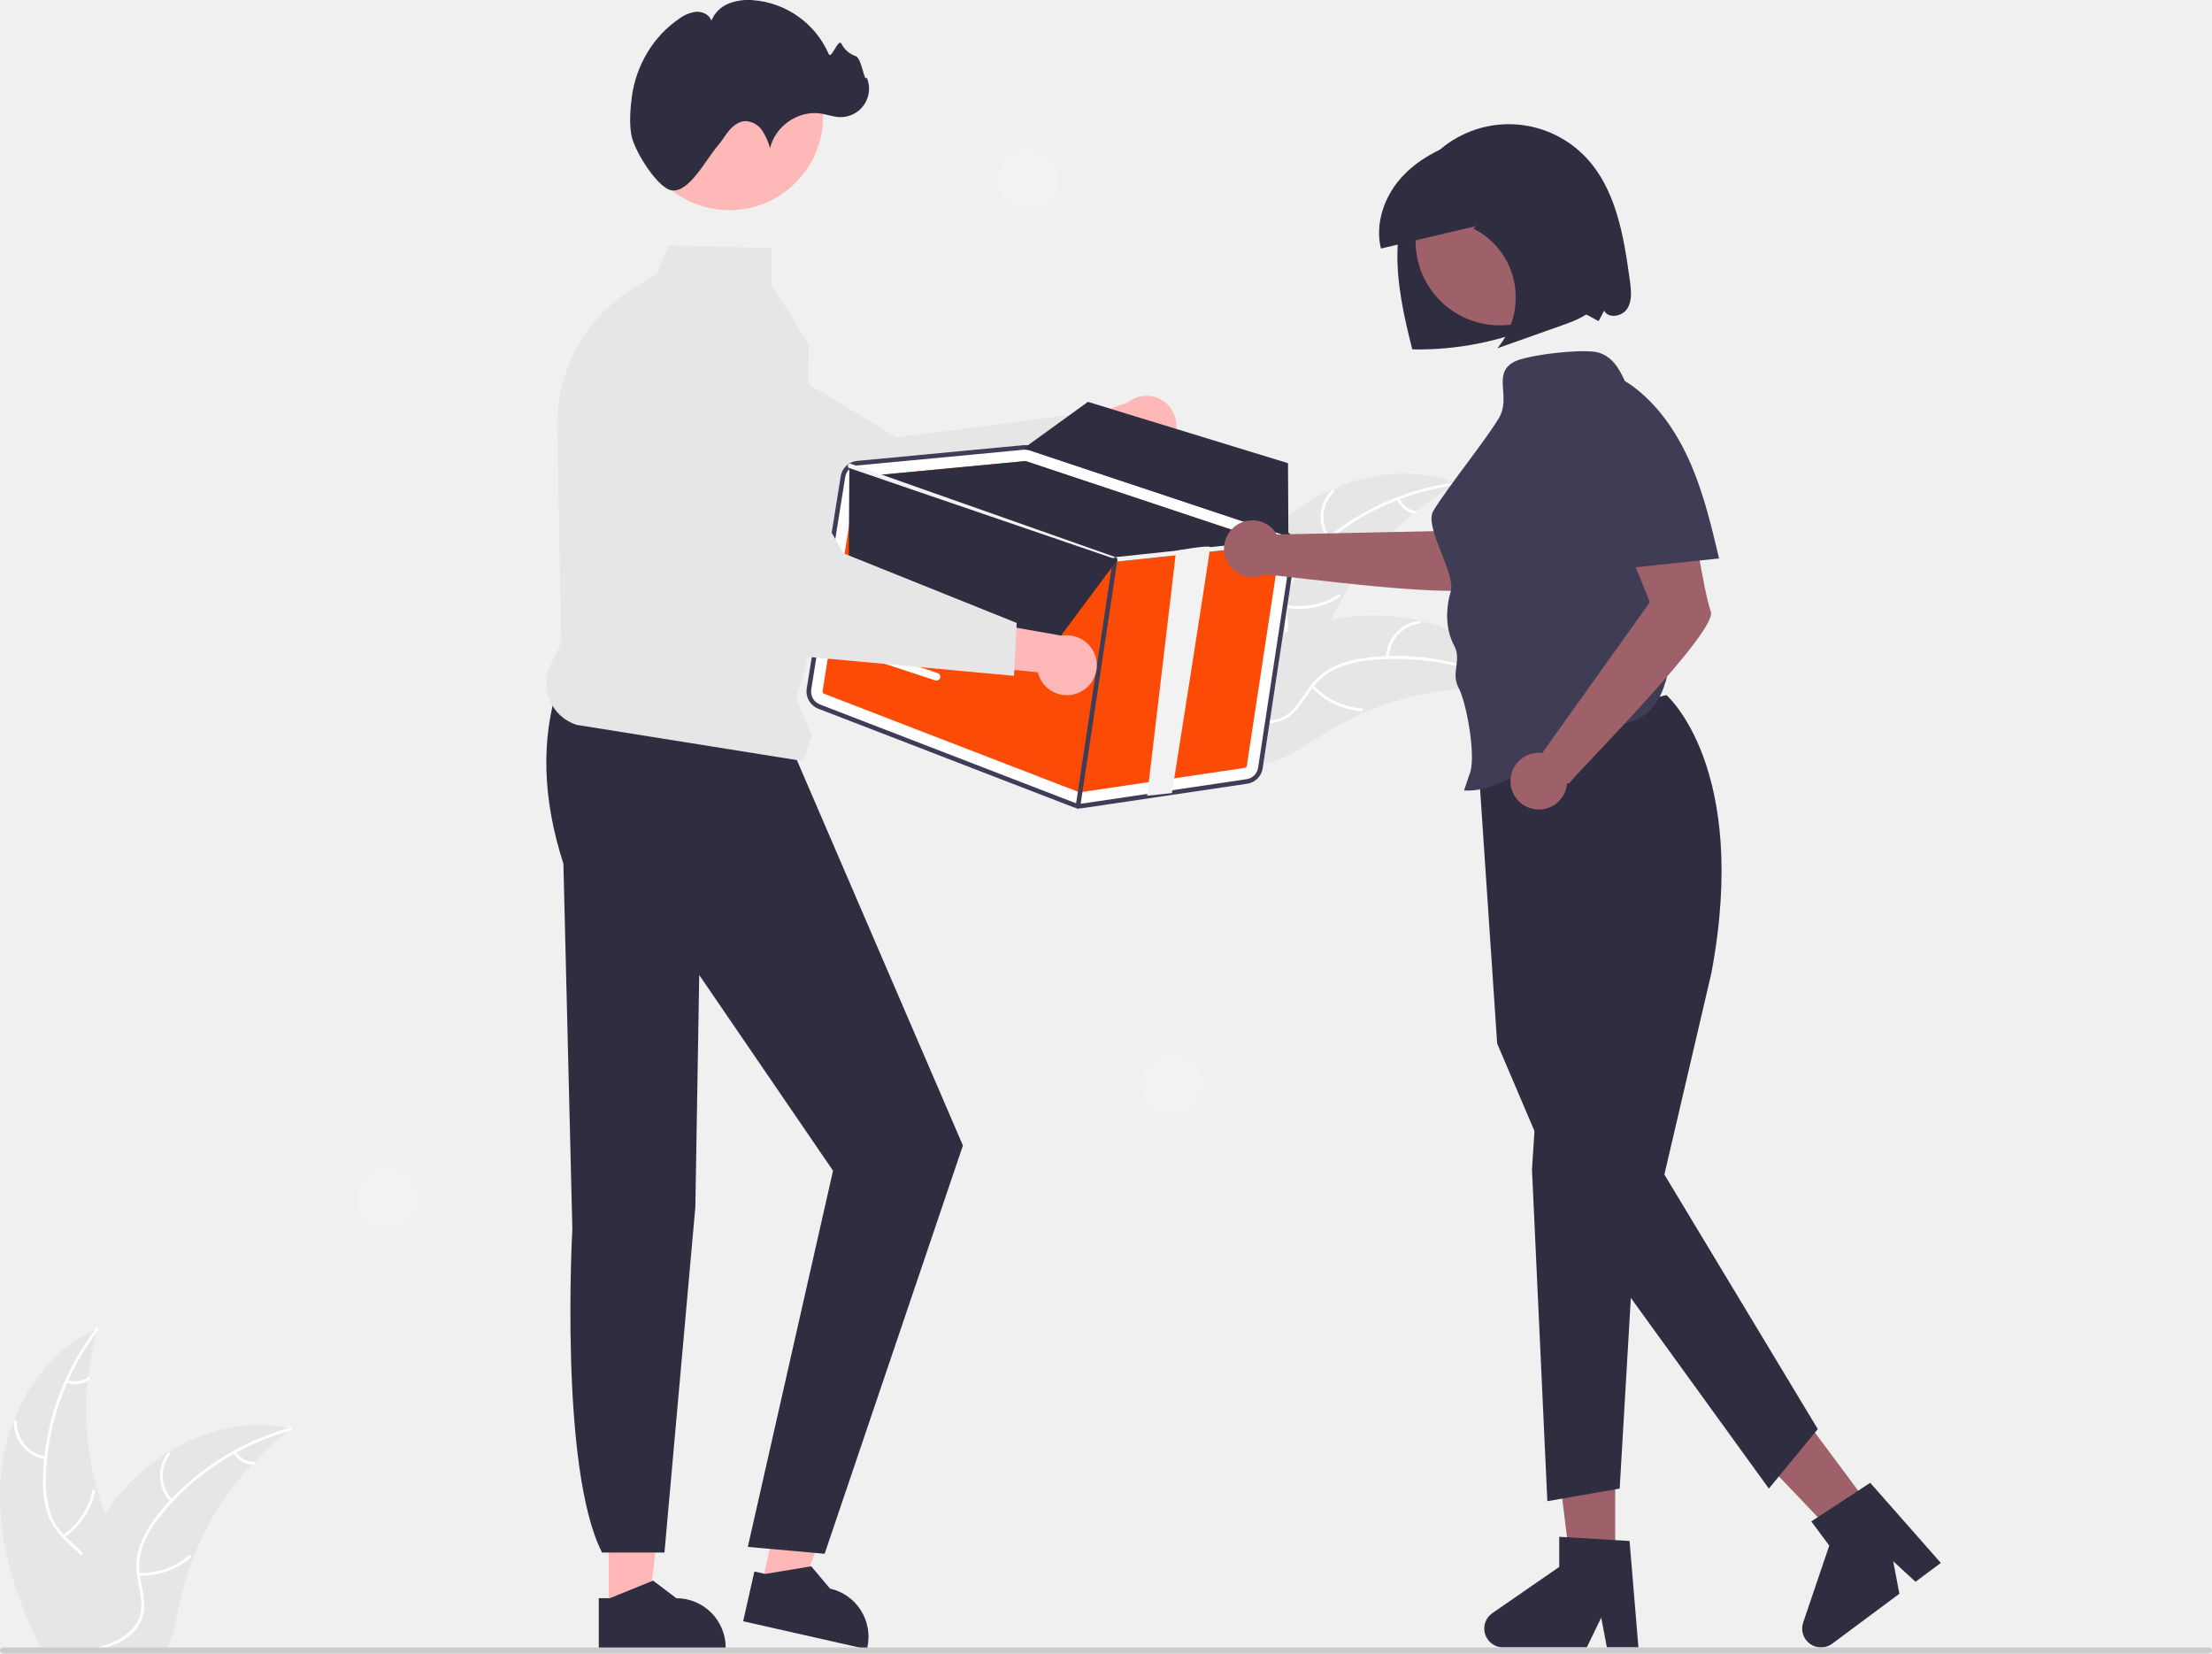
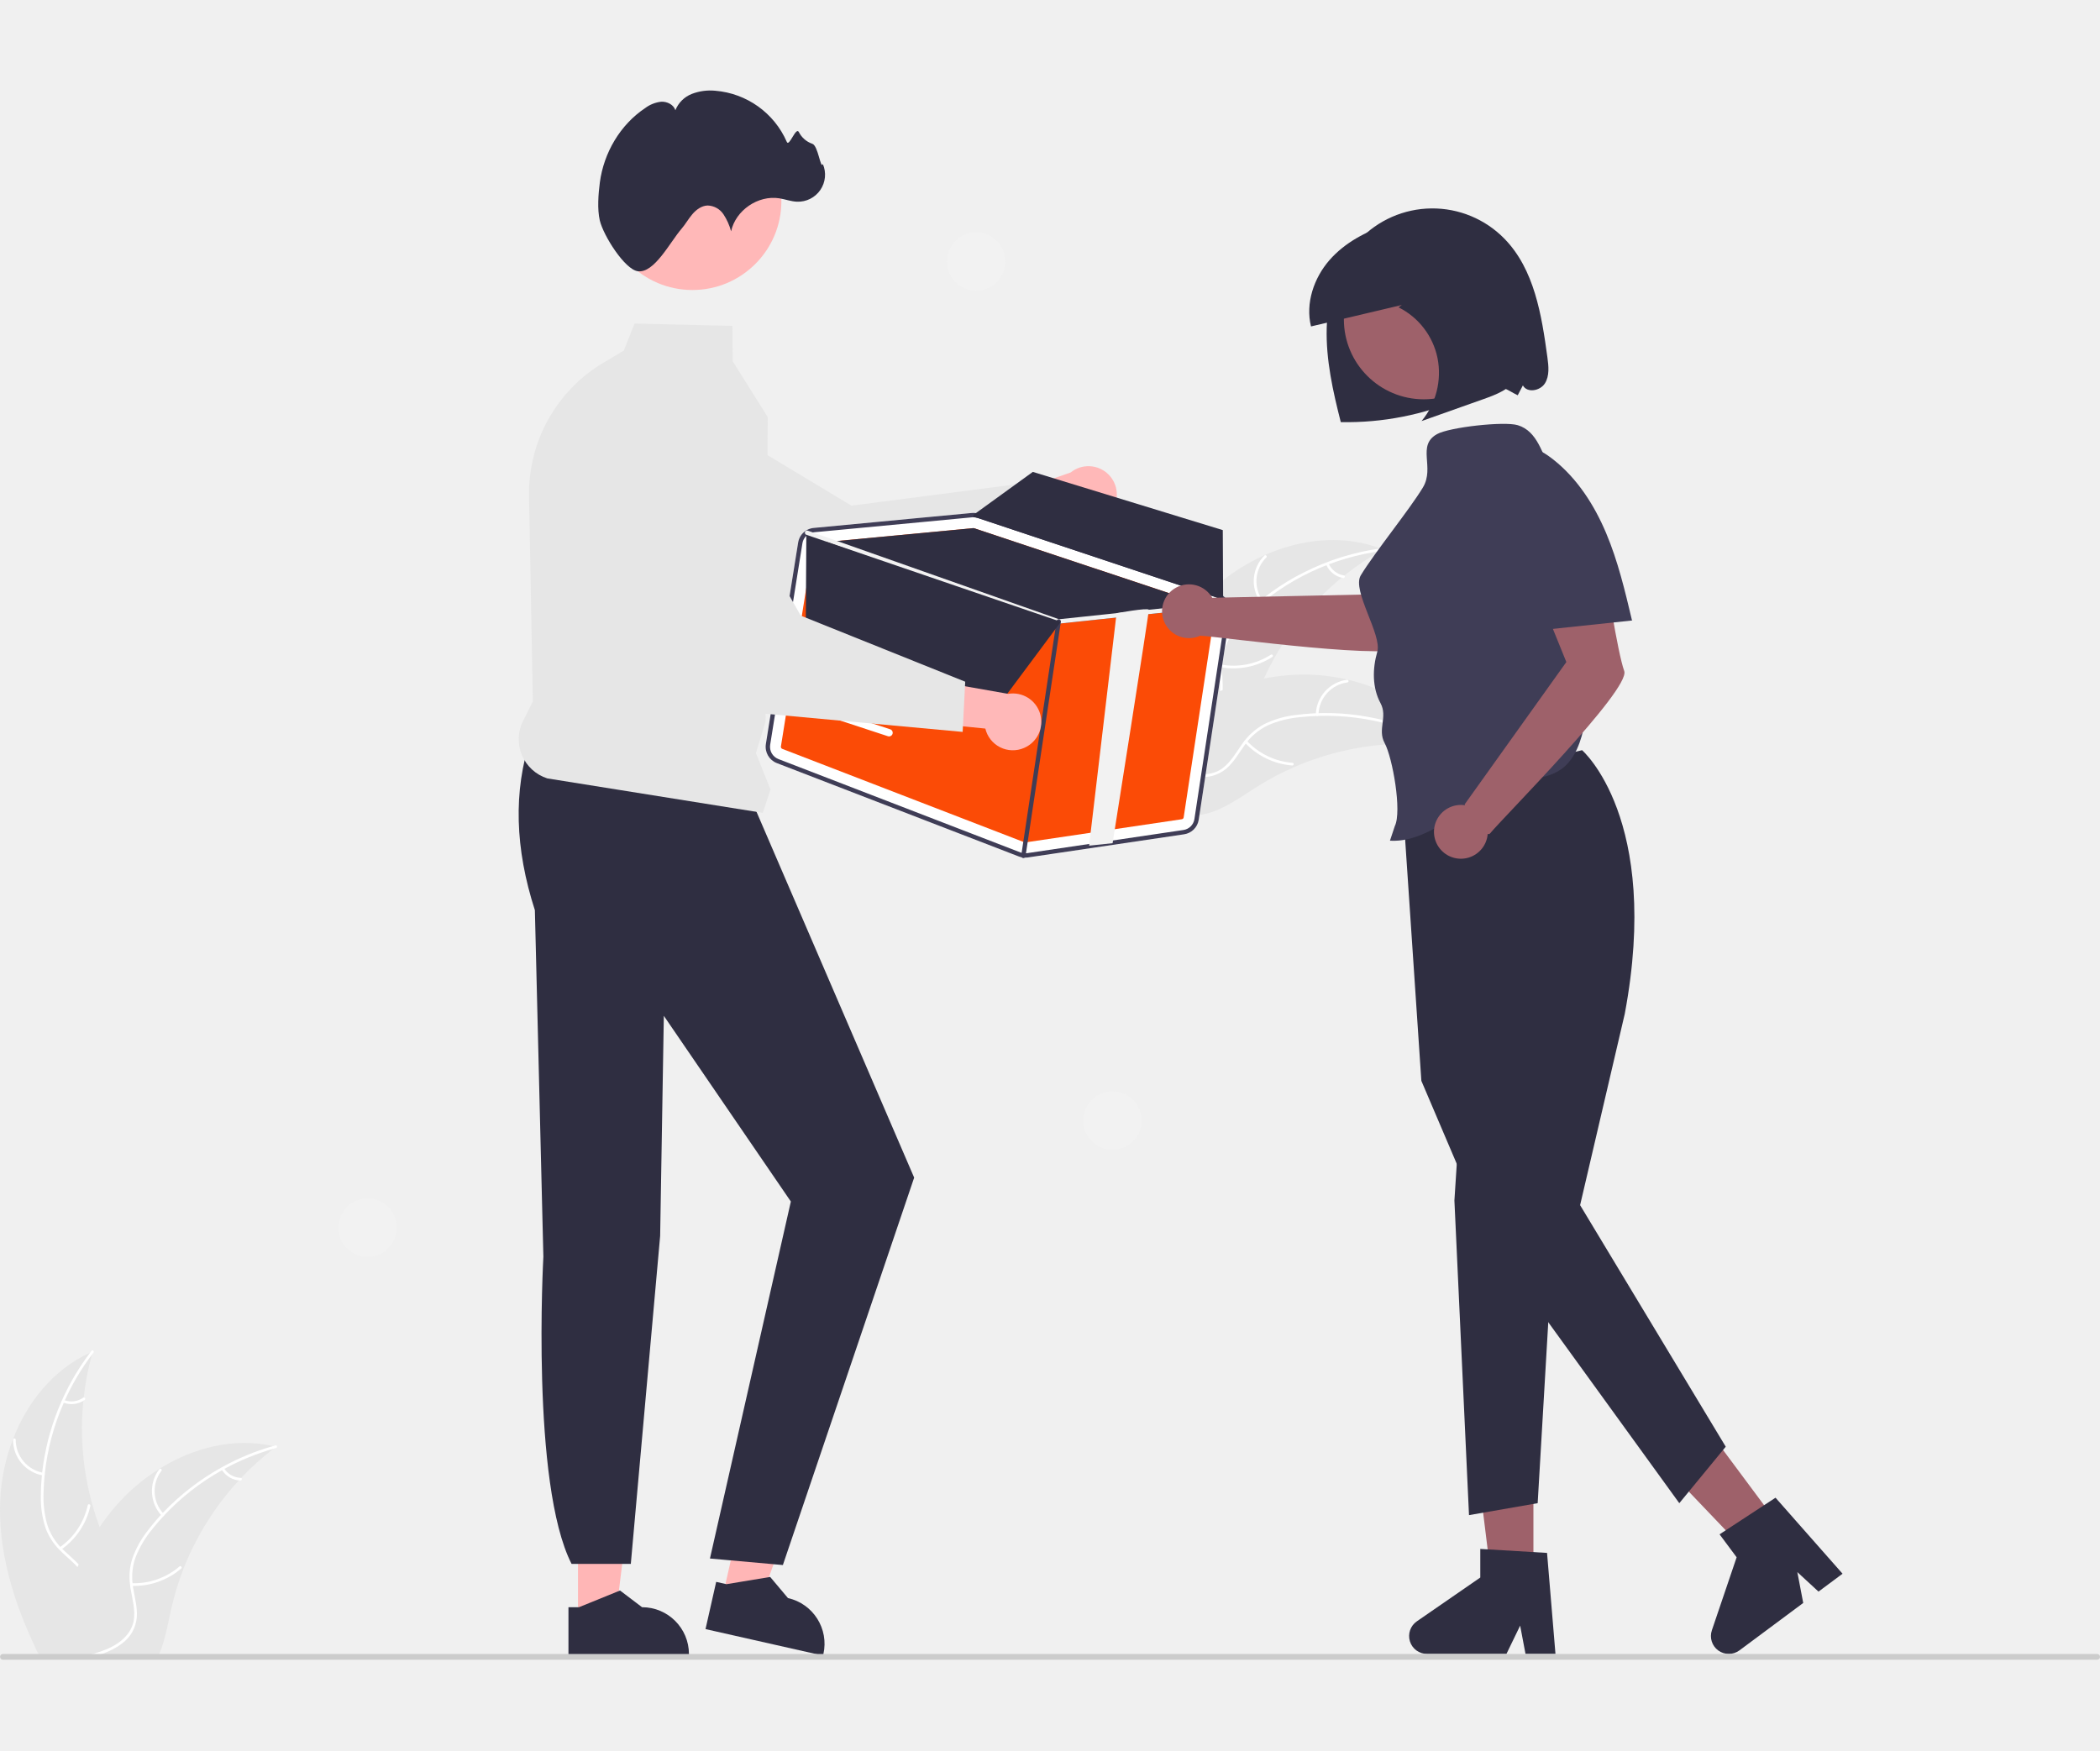
- <svg xmlns="http://www.w3.org/2000/svg" data-name="Layer 1" width="862.703" height="644.786" viewBox="0 0 862.703 644.786">
+ <svg xmlns="http://www.w3.org/2000/svg" data-name="Layer 1" width="600.703" height="500.786" viewBox="0 0 862.703 644.786">
  <polygon points="629.943 612.644 612.777 612.644 604.608 546.435 629.943 546.435 629.943 612.644" fill="#9e616a" />
  <path d="M807.651,769.992H795.341l-2.197-11.622-5.628,11.622H754.867A7.339,7.339,0,0,1,750.697,756.614l26.072-18.007v-11.749l27.424,1.637Z" transform="translate(-168.6484 -127.607)" fill="#2f2e41" />
  <polygon points="731.923 590.981 718.148 601.224 672.085 552.969 692.415 537.851 731.923 590.981" fill="#9e616a" />
  <path d="M925.588,737.048,915.71,744.393l-8.698-8.015,2.419,12.684-26.199,19.482a7.339,7.339,0,0,1-11.33-8.247l10.177-30.007-7.011-9.428,22.983-15.051Z" transform="translate(-168.6484 -127.607)" fill="#2f2e41" />
  <path d="M818.576,398.647s32.569,28.138,17.542,108.352l-18.345,78.597,59.829,99.256-19.077,23.208-77.78-107.433-28.185-66.114L744.652,416.843Z" transform="translate(-168.6484 -127.607)" fill="#2f2e41" />
  <polygon points="599.447 425.746 597.488 456.084 603.483 585.365 631.692 580.452 637.083 488.406 599.447 425.746" fill="#2f2e41" />
  <polygon points="237.445 628.211 252.796 628.21 260.098 569.001 237.443 569.002 237.445 628.211" fill="#ffb6b6" />
  <path d="M402.178,750.806l4.321-0,16.869-6.86,9.041,6.859H432.41A19.266,19.266,0,0,1,451.675,770.07v.626l-49.497.002Z" transform="translate(-168.6484 -127.607)" fill="#2f2e41" />
  <polygon points="296.932 618.538 311.905 621.918 332.071 565.772 309.972 560.782 296.932 618.538" fill="#ffb6b6" />
  <path d="M462.865,740.393l4.215.952,17.966-2.976,7.308,8.682.001 0a19.266,19.266,0,0,1,14.549,23.036l-.138.611L458.484,759.797Z" transform="translate(-168.6484 -127.607)" fill="#2f2e41" />
  <path d="M386.652,393.843c-7.197,21.706-6.436,45.268,1.73,70.556l3.491,142.378S386.671,700.146,403.454,733.002h24.34l12.051-134.751,1.513-90.446,52.182,76.306L460.305,730.799l29.957,2.678,53.934-159.191L477.652,419.843Z" transform="translate(-168.6484 -127.607)" fill="#2f2e41" />
  <path d="M667.346,332.015c18.617-16.777,46.309-25.212,69.537-15.805a115.466,115.466,0,0,0-51.888,59.935c-3.698,9.838-6.786,21.166-15.882,26.433-5.659,3.278-12.7,3.438-19.046,1.856-6.346-1.582-12.162-4.754-17.899-7.894l-1.632-.037C637.864,372.537,648.729,348.791,667.346,332.015Z" transform="translate(-168.6484 -127.607)" fill="#e6e6e6" />
  <path d="M736.753,316.719A98.692,98.692,0,0,0,681.847,342.65a42.5,42.5,0,0,0-8.345,10.377,24.376,24.376,0,0,0-2.818,12.516c.101,4.058.673,8.198-.214,12.21a14.925,14.925,0,0,1-7.425,9.689c-4.546,2.613-9.759,3.437-14.886,4.065-5.692.698-11.615,1.332-16.542,4.525-.597.387-1.162-.562-.566-.948,8.572-5.555,19.42-3.534,28.637-7.241,4.301-1.73,8.107-4.766,9.454-9.357,1.178-4.015.591-8.284.454-12.392a26.011,26.011,0,0,1,2.299-12.34,39.29,39.29,0,0,1,7.916-10.659,95.749,95.749,0,0,1,24.333-17.42A100.443,100.443,0,0,1,736.743,315.615c.703-.091.709,1.015.01,1.105Z" transform="translate(-168.6484 -127.607)" fill="#fff" />
  <path d="M686.447,337.791a14.807,14.807,0,0,1,1.632-19.104c.506-.499,1.305.265.798.764a13.711,13.711,0,0,0-1.482,17.774c.415.577-.536,1.14-.948.566Z" transform="translate(-168.6484 -127.607)" fill="#fff" />
  <path d="M670.362,363.491a28.539,28.539,0,0,0,20.394-4.083c.598-.385,1.164.564.566.948a29.685,29.685,0,0,1-21.23,4.206c-.701-.126-.427-1.197.27-1.071Z" transform="translate(-168.6484 -127.607)" fill="#fff" />
  <path d="M714.447,321.948a8.381,8.381,0,0,0,6.269,4.894c.702.117.427,1.188-.27,1.071a9.392,9.392,0,0,1-6.947-5.399.571.571,0,0,1,.191-.757.555.555,0,0,1,.757.191Z" transform="translate(-168.6484 -127.607)" fill="#fff" />
  <path d="M762.461,397.115c-.44-.061-.881-.122-1.328-.176a110.379,110.379,0,0,0-17.882-.908c-.462.007-.931.021-1.392.041a116.365,116.365,0,0,0-41.75,9.61,113.005,113.005,0,0,0-15.163,8.056c-6.688,4.234-13.602,9.358-21.078,11.085a19.386,19.386,0,0,1-2.362.421l-30.889-26.745c-.04-.096-.086-.185-.126-.282l-1.282-1.011c.239-.176.49-.353.729-.528.138-.102.283-.199.421-.301.094-.066.189-.133.27-.198.031-.022.063-.044.088-.059.081-.065.164-.117.239-.176q2.103-1.49,4.235-2.955c.006-.007.006-.007.019-.008a166.157,166.157,0,0,1,34.601-18.599c.367-.139.739-.285,1.12-.411a107.831,107.831,0,0,1,16.939-4.767,95.329,95.329,0,0,1,9.553-1.334,79.272,79.272,0,0,1,24.723,1.752c16.143,3.743,30.91,12.608,39.656,26.433C762.027,396.406,762.244,396.754,762.461,397.115Z" transform="translate(-168.6484 -127.607)" fill="#e6e6e6" />
  <path d="M762.052,397.446a98.692,98.692,0,0,0-59.452-12.353A42.5,42.5,0,0,0,689.69,388.354a24.376,24.376,0,0,0-9.785,8.297c-2.363,3.301-4.398,6.951-7.522,9.62a14.925,14.925,0,0,1-11.761,3.266c-5.203-.651-9.862-3.132-14.333-5.717-4.965-2.87-10.076-5.93-15.932-6.347-.71-.051-.59-1.149.119-1.098,10.189.726,17.633,8.871,27.225,11.46,4.476,1.208,9.343,1.075,13.182-1.779,3.358-2.496,5.459-6.258,7.823-9.621a26.011,26.011,0,0,1,9.265-8.469,39.29,39.29,0,0,1,12.738-3.745,95.749,95.749,0,0,1,29.917.742,100.443,100.443,0,0,1,32.085,11.596c.616.351-.045,1.237-.657.888Z" transform="translate(-168.6484 -127.607)" fill="#fff" />
  <path d="M709.199,383.983a14.807,14.807,0,0,1,12.805-14.271c.705-.093.883.997.177,1.091a13.711,13.711,0,0,0-11.884,13.299c-.016.711-1.114.588-1.098-.119Z" transform="translate(-168.6484 -127.607)" fill="#fff" />
  <path d="M680.883,394.819a28.539,28.539,0,0,0,18.742,9.018c.709.053.59,1.151-.119,1.098a29.685,29.685,0,0,1-19.483-9.424c-.484-.523.38-1.212.861-.692Z" transform="translate(-168.6484 -127.607)" fill="#fff" />
  <path d="M741.094,388.191a8.381,8.381,0,0,0,2.058,7.682c.49.516-.374,1.205-.861.692a9.392,9.392,0,0,1-2.296-8.493.571.571,0,0,1,.609-.49.555.555,0,0,1,.49.609Z" transform="translate(-168.6484 -127.607)" fill="#fff" />
  <path d="M219.922,754.743c-1.45,5.44-5.26,9.97-9.86,13.27-.75.54-1.52,1.04-2.3,1.51-.24.14-.48.29-.73.42q-.405.24-.81.45h-21.63c-.39-.79-.77-1.59-1.15-2.38-9.27-19.48-15.78-40.5-14.67-61.91a79.254,79.254,0,0,1,5.17-24.25c5.94-15.47,16.78-28.86,31.69-35.6.37-.17.76-.34,1.14-.5-.12.43-.24.85-.36,1.28a110.785,110.785,0,0,0-3.38,17.59c-.06.46-.11.92-.15,1.39a116.054,116.054,0,0,0,3.72,42.69c.01.03.02.07.03.1q1.275,4.605,2.96,9.07c.88,2.35,1.83,4.67,2.87,6.95C216.802,734.393,222.622,744.593,219.922,754.743Z" transform="translate(-168.6484 -127.607)" fill="#e6e6e6" />
  <path d="M207.042,646.203c-.21.28-.42.55-.63.83a98.129,98.129,0,0,0-11.12,18.76c-.16.33-.31.66-.44,1a97.814,97.814,0,0,0-7.82,29.24,1.49,1.49,0,0,0-.02.21c-.25,2.36-.4,4.74-.46,7.12a42.48,42.48,0,0,0,1.43,13.24,23.769,23.769,0,0,0,5.46,9.42c.25.27.5.54.77.8.2.21.42.42.63.62,2.02,1.93,4.23,3.72,6.13,5.79a21.432,21.432,0,0,1,2.35,3,14.904,14.904,0,0,1,1.6,12.1c-1.36,5.06-4.47,9.33-7.65,13.4-1.59,2.04-3.23,4.1-4.65,6.28-.52.78-1,1.57-1.44,2.38h-1.26c.42-.81.88-1.6,1.38-2.38,3.65-5.75,8.84-10.69,11.53-17.02,1.82-4.27,2.37-9.11.07-13.3a17.682,17.682,0,0,0-2.43-3.38c-1.83-2.07-4.02-3.84-6.01-5.71-.5-.47-.99-.95-1.46-1.45a24.964,24.964,0,0,1-5.64-8.9,39.23,39.23,0,0,1-1.94-13.13c0-2.84.15-5.7.43-8.54.03-.36.07-.73.11-1.1a100.767,100.767,0,0,1,19.67-49.23c.2-.28.41-.55.62-.82C206.682,644.873,207.472,645.653,207.042,646.203Z" transform="translate(-168.6484 -127.607)" fill="#fff" />
  <path d="M186.365,696.678a14.807,14.807,0,0,1-12.354-14.663.553.553,0,0,1,1.105-.024,13.711,13.711,0,0,0,11.52,13.616c.701.114.427,1.185-.27,1.071Z" transform="translate(-168.6484 -127.607)" fill="#fff" />
  <path d="M193.164,726.224a28.539,28.539,0,0,0,11.533-17.308c.151-.695,1.222-.424,1.071.27a29.685,29.685,0,0,1-12.038,17.986c-.585.406-1.148-.544-.566-.948Z" transform="translate(-168.6484 -127.607)" fill="#fff" />
  <path d="M194.961,665.676a8.381,8.381,0,0,0,7.893-.972c.579-.414,1.142.538.566.948a9.392,9.392,0,0,1-8.73,1.094.571.571,0,0,1-.4-.671.555.555,0,0,1,.671-.4Z" transform="translate(-168.6484 -127.607)" fill="#fff" />
  <path d="M282.062,684.873c-.35.27-.71.54-1.06.82a110.362,110.362,0,0,0-13.29,12c-.32.33-.64.67-.95,1.01l-.01.01a116.347,116.347,0,0,0-22.66,36.14l-.03.09c-.01.03-.02.05-.03.08a114.443,114.443,0,0,0-5.03,16.42c-1.22,5.46-2.22,11.31-4.13,16.57-.29.81-.61,1.61-.95,2.38h-44.46c.15-.79.31-1.59.47-2.38a160.302,160.302,0,0,1,10.54-33.7c.16-.36.32-.72.5-1.08a108.305,108.305,0,0,1,8.61-15.35.01.01,0,0,1,.01-.01,94.956,94.956,0,0,1,5.8-7.69,79.119,79.119,0,0,1,18.72-16.24c.04-.03.09-.05.13-.08,14.04-8.71,30.68-12.86,46.59-9.27h.01C281.252,684.683,281.652,684.773,282.062,684.873Z" transform="translate(-168.6484 -127.607)" fill="#e6e6e6" />
  <path d="M282.012,685.403c-.34.09-.68.19-1.01.29a98.589,98.589,0,0,0-20.17,8.27c-.32.17-.64.35-.96.53a98.255,98.255,0,0,0-23.79,18.59.035.035,0,0,0-.01.02c-.08.08-.17.17-.24.25-1.6,1.72-3.14,3.51-4.6,5.35a42.769,42.769,0,0,0-6.82,11.43,23.674,23.674,0,0,0-1.31,10.81c.03.37.08.73.13,1.1.04.29.08.58.13.88.66,4.01,1.8,8.03,1.48,12.12a14.909,14.909,0,0,1-6.01,10.63,23.794,23.794,0,0,1-3.68,2.34,36.852,36.852,0,0,1-5.77,2.38h-3.93c.53-.15,1.05-.3,1.58-.45a48.212,48.212,0,0,0,5.53-1.93,26.912,26.912,0,0,0,3-1.48c4.02-2.31,7.37-5.85,8.07-10.58.61-4.14-.57-8.28-1.27-12.33-.12-.7-.23-1.39-.29-2.08a24.439,24.439,0,0,1,.85-10.46,39.062,39.062,0,0,1,6.36-11.66,83.355,83.355,0,0,1,5.48-6.55q.36-.405.75-.81a100.901,100.901,0,0,1,24.21-18.73h.01a99.288,99.288,0,0,1,21.1-8.74h.01c.33-.1.67-.2,1-.29C282.532,684.123,282.692,685.213,282.012,685.403Z" transform="translate(-168.6484 -127.607)" fill="#fff" />
  <path d="M235.116,713.252a14.807,14.807,0,0,1-1.036-19.145c.432-.564,1.329.081.896.646A13.711,13.711,0,0,0,235.977,712.56c.491.514-.372,1.203-.861.692Z" transform="translate(-168.6484 -127.607)" fill="#fff" />
  <path d="M222.755,740.937a28.539,28.539,0,0,0,19.629-6.876c.539-.464,1.231.397.692.861a29.685,29.685,0,0,1-20.441,7.113c-.712-.028-.589-1.126.119-1.098Z" transform="translate(-168.6484 -127.607)" fill="#fff" />
  <path d="M260.644,693.674a8.381,8.381,0,0,0,6.888,3.977c.712.019.588,1.117-.119,1.098a9.392,9.392,0,0,1-7.629-4.382.571.571,0,0,1,.084-.776.555.555,0,0,1,.776.084Z" transform="translate(-168.6484 -127.607)" fill="#fff" />
  <path d="M625.031,300.737a11.599,11.599,0,0,1-17.767.838l-37.8,16.44,3.682-21.102,35.331-12.377a11.662,11.662,0,0,1,16.554,16.201Z" transform="translate(-168.6484 -127.607)" fill="#ffb8b8" />
  <path d="M599.806,307.325l-87.798,39.108-.188-.067-100.067-35.659a32.96,32.96,0,0,1-14.782-42.756h0a32.924,32.924,0,0,1,46.987-14.637l74.469,44.859,72.211-9.359Z" transform="translate(-168.6484 -127.607)" fill="#e6e6e6" />
  <path d="M1031.352,771.203a1.187,1.187,0,0,1-1.19,1.19h-860.29a1.19,1.19,0,0,1,0-2.38h860.29A1.187,1.187,0,0,1,1031.352,771.203Z" transform="translate(-168.6484 -127.607)" fill="#ccc" />
  <path d="M481.992,424.404l-88.506-14.157a16.893,16.893,0,0,1-9.956-23.646l4.014-8.028-1.559-84.347A62.482,62.482,0,0,1,416.322,239.572l8.631-5.161,4.362-11.077,40.22.981.117,14.527,14.404,22.968-0.0.095-.904,125.014-3.97,12.901,6.002,15.006Z" transform="translate(-168.6484 -127.607)" fill="#e6e6e6" />
  <circle cx="284.459" cy="45.41" r="36.544" fill="#ffb8b8" />
  <path d="M415.054,180.984c-1.09-4.592-.59-11.053.026-15.677,1.615-12.121,8.346-23.645,18.573-30.47a13.38,13.38,0,0,1,6.665-2.648c2.419-.101,5.042,1.194,5.785,3.499a11.993,11.993,0,0,1,6.766-6.709,21.136,21.136,0,0,1,9.631-1.297,35.197,35.197,0,0,1,29.363,20.989c.976,2.319,3.702-6.246,4.939-4.055a9.741,9.741,0,0,0,5.524,4.853c2.423.676,3.408,10.66,4.361,8.332a11.098,11.098,0,0,1-10.611,15.475c-2.466-.092-4.825-.999-7.262-1.39-8.715-1.396-17.96,4.923-19.823,13.551a23.987,23.987,0,0,0-3.156-7.021,8.119,8.119,0,0,0-6.513-3.579c-2.48.093-4.659,1.714-6.268,3.603s-2.817,4.093-4.438,5.972c-4.755,5.513-11.187,18.37-17.965,17.432C425.303,201.103,416.542,187.253,415.054,180.984Z" transform="translate(-168.6484 -127.607)" fill="#2f2e41" />
  <path d="M674.012,342.148a7.133,7.133,0,0,0-4.807-7.854l-98.413-32.777a7.132,7.132,0,0,0-2.933-.337l-24.667,2.333-14.154,1.343-26.119,2.468a7.155,7.155,0,0,0-6.384,5.99l-13.261,82.838a7.186,7.186,0,0,0,4.484,7.796l99.44,38.384a6.947,6.947,0,0,0,1.446.388,7.136,7.136,0,0,0,2.176.016l64.255-9.523a7.121,7.121,0,0,0,6.023-5.999Z" transform="translate(-168.6484 -127.607)" fill="#fff" />
  <path d="M490.013,398.11l99.44,38.382a.897.897,0,0,0,.457.054l64.247-9.522a.883.883,0,0,0,.755-.752l12.92-85.067a.905.905,0,0,0-.599-.982l-.662-.224-97.758-32.546a.678.678,0,0,0-.137-.033.887.887,0,0,0-.23-.012l-60.164,5.693-4.774.448a.903.903,0,0,0-.795.748l-13.259,82.834A.897.897,0,0,0,490.013,398.11Z" transform="translate(-168.6484 -127.607)" fill="rgb(251,75,6)" />
  <path d="M508.282,313.102l60.164-5.693a.887.887,0,0,1,.23.012.678.678,0,0,1,.137.033l97.758,32.546-25.787,2.73-9.65,1.017-27.46,2.901a1.939,1.939,0,0,1-.241-.003c-.049-.015-.098-.029-.156-.045Z" transform="translate(-168.6484 -127.607)" fill="#2f2e41" />
  <path d="M487.758,403.952l99.44,38.382a6.722,6.722,0,0,0,1.45.38,7.224,7.224,0,0,0,2.177.027l64.247-9.522a7.135,7.135,0,0,0,6.028-6.004l12.91-85.068a7.19,7.19,0,0,0-.418-3.717c-.065-.157-.131-.314-.207-.462a6.99,6.99,0,0,0-2.264-2.698,7.138,7.138,0,0,0-1.916-.977l-.117-.041-98.292-32.738a8.955,8.955,0,0,0-1.227-.298,7.086,7.086,0,0,0-1.715-.033l-24.663,2.325-14.153,1.35L502.917,307.326a7.092,7.092,0,0,0-3.019.997,1.329,1.329,0,0,0-.202.121,1.192,1.192,0,0,0-.13.098,7.148,7.148,0,0,0-3.027,4.764l-13.27,82.843A7.194,7.194,0,0,0,487.758,403.952Zm10.542-90.357a5.3,5.3,0,0,1,1.27-2.671,4.651,4.651,0,0,1,.676-.659,5.317,5.317,0,0,1,2.324-1.084,4.059,4.059,0,0,1,.509-.072l43.985-4.155,20.965-1.995c.142-.017.273-.014.404-.022a5.007,5.007,0,0,1,.948.07,4.145,4.145,0,0,1,.845.201l98.408,32.779c.078.028.146.054.223.082a5.218,5.218,0,0,1,2.273,1.654,5.259,5.259,0,0,1,1.121,4.145l-12.921,85.077a5.349,5.349,0,0,1-4.509,4.502l-64.257,9.521a5.413,5.413,0,0,1-2.723-.31l-99.441-38.372a5.402,5.402,0,0,1-3.359-5.846Z" transform="translate(-168.6484 -127.607)" fill="#3f3d56" />
  <path d="M499.352,308.994a.877.877,0,0,1,.268-.386,1.051,1.051,0,0,1,.129-.088c.042-.016.084-.042.126-.058a.873.873,0,0,1,.624-.011l2.07.73,101.116,35.669,23.665-2.5,13.243-1.397,28.029-2.967,2.506-.263.487-.054a.904.904,0,0,1,.952.654.739.739,0,0,1,.026.143.893.893,0,0,1-.55.922.988.988,0,0,1-.248.067l-3.409.357-27.603,2.918-9.65,1.017-27.46,2.901a1.939,1.939,0,0,1-.241-.003c-.049-.015-.098-.029-.156-.045L500.245,310.265l-.35-.124a.67.67,0,0,1-.219-.121A.91.91,0,0,1,499.352,308.994Z" transform="translate(-168.6484 -127.607)" fill="#f2f2f2" />
  <path d="M588.919,442.975a.894.894,0,0,1-.743-1.016l14.517-96.334a.894.894,0,0,1,1.017-.751l.008.001a.894.894,0,0,1,.743,1.016l-14.517,96.334a.894.894,0,0,1-1.017.751Z" transform="translate(-168.6484 -127.607)" fill="#3f3d56" />
  <path d="M625.716,436.863l-9.655,1.019,11.293-95.535s12.895-2.335,13.24-1.398C640.806,341.508,625.808,436.251,625.716,436.863Z" transform="translate(-168.6484 -127.607)" fill="#f2f2f2" />
  <polygon points="331.25 182.533 330.99 226.1 408.116 255.488 435.813 218.284 331.25 182.533" fill="#2f2e41" />
  <path d="M671.131,337.725a5.301,5.301,0,0,0-2.497-1.737l-98.406-32.778a5.106,5.106,0,0,0-.848-.207,5.009,5.009,0,0,0-.951-.071l.16-.997.985-.713,23.368-16.919,78.041,23.917.135,27.052Z" transform="translate(-168.6484 -127.607)" fill="#2f2e41" />
  <path d="M503.829,380.08a1.513,1.513,0,0,1,.326.068l30.194,9.917a1.5,1.5,0,0,1-.936,2.851l-30.194-9.917a1.5,1.5,0,0,1,.61-2.919Z" transform="translate(-168.6484 -127.607)" fill="#fff" />
  <circle cx="457.003" cy="423.236" r="12" fill="#f2f2f2" />
  <circle cx="151.003" cy="467.236" r="12" fill="#f2f2f2" />
  <circle cx="401.003" cy="70.236" r="12" fill="#f2f2f2" />
  <path d="M589.34,397.729A11.599,11.599,0,0,1,573.433,389.771L532.421,385.628l13.53-16.606,36.871,6.481a11.662,11.662,0,0,1,6.518,22.226Z" transform="translate(-168.6484 -127.607)" fill="#ffb8b8" />
  <path d="M564.115,391.141l-95.708-8.818-.131-.151L398.425,302.135a32.96,32.96,0,0,1,8.013-44.523h0a32.924,32.924,0,0,1,48.144,10.209l43.022,75.544,67.565,27.147Z" transform="translate(-168.6484 -127.607)" fill="#e6e6e6" />
  <path d="M804.339,237.224c-2.377-17.434-5.358-36.152-17.654-48.737a41.35,41.35,0,0,0-59.744.618c-8.951,9.549-12.904,22.957-13.265,36.04s2.552,26.021,5.784,38.703a119.29,119.29,0,0,0,49.786-9.799c3.926-1.704,7.789-3.631,11.937-4.686,4.148-1.056,7.105,1.601,10.963,3.453l2.118-4.055c1.734,3.227,7.102,2.27,9.05-.832C805.26,244.826,804.834,240.853,804.339,237.224Z" transform="translate(-168.6484 -127.607)" fill="#2f2e41" />
  <path d="M736.532,334.532l-69.876,1.494a11.055,11.055,0,1,0-4.94,15.574c9.268.527,81.772,10.817,86.097,4.185,4.39-6.731,27.824-30.486,27.824-30.486l-18.013-25.644Z" transform="translate(-168.6484 -127.607)" fill="#9e616a" />
  <circle cx="584.911" cy="94.035" r="32.83" fill="#9e616a" />
  <path d="M599.361,299.184" transform="translate(-168.6484 -127.607)" fill="#6c63ff" />
  <path d="M806.142,284.811c-3.869-7.7-5.749-17.212-13.997-19.708-5.57-1.686-28.097.84-33.173,3.686-8.444,4.733-.792,13.602-5.773,21.902-5.415,9.023-20.132,27.13-25.547,36.152-3.723,6.203,8.817,24.409,6.804,31.358-2.013,6.948-2.11,14.747,1.32,21.117,3.069,5.701-1.371,10.745,1.715,16.437,3.21,5.92,7.148,28.053,4.161,34.088l-2,6c19.847,1.166,36.535-22.544,56.258-25.042,4.899-.62,9.986-1.431,14.023-4.274,5.946-4.189,8.297-11.789,9.766-18.913A159.326,159.326,0,0,0,806.142,284.811Z" transform="translate(-168.6484 -127.607)" fill="#3f3d56" />
  <path d="M835.898,366.112c-2.764-7.546-7.769-40.537-7.769-40.537l-31.324-.918,15.314,37.772-41.79,58.503s.077.129.218.358a11.052,11.052,0,1,0,9.27,11.745.763.763,0,0,0,.958-.164C785.425,427.035,838.662,373.658,835.898,366.112Z" transform="translate(-168.6484 -127.607)" fill="#9e616a" />
  <path d="M839.083,345.277c-2.875-12.135-5.772-24.335-10.619-35.826s-11.787-22.343-21.547-30.105c-3.12-2.482-6.609-4.672-10.521-5.444-3.911-.772-8.32.092-11.067,2.981-4.396,4.624-3.073,12.045-1.461,18.218Q791,322.402,798.131,349.703q20.594-2.183,41.188-4.366Z" transform="translate(-168.6484 -127.607)" fill="#3f3d56" />
  <path d="M793.787,226.196c-1.209-7.942-2.472-15.95-5.312-23.429-2.84-7.478-7.419-14.482-13.986-18.719-10.399-6.707-23.862-5.414-35.521-1.555-9.016,2.984-17.818,7.519-24.176,14.809-6.358,7.291-9.93,17.694-7.564,27.227q18.655-4.407,37.309-8.815l-1.361.962a30.038,30.038,0,0,1,16.031,20.893,31.122,31.122,0,0,1-6.566,25.848q12.722-4.513,25.445-9.026c5.235-1.857,10.838-3.997,13.943-8.76C795.627,240.107,794.791,232.787,793.787,226.196Z" transform="translate(-168.6484 -127.607)" fill="#2f2e41" />
</svg>
